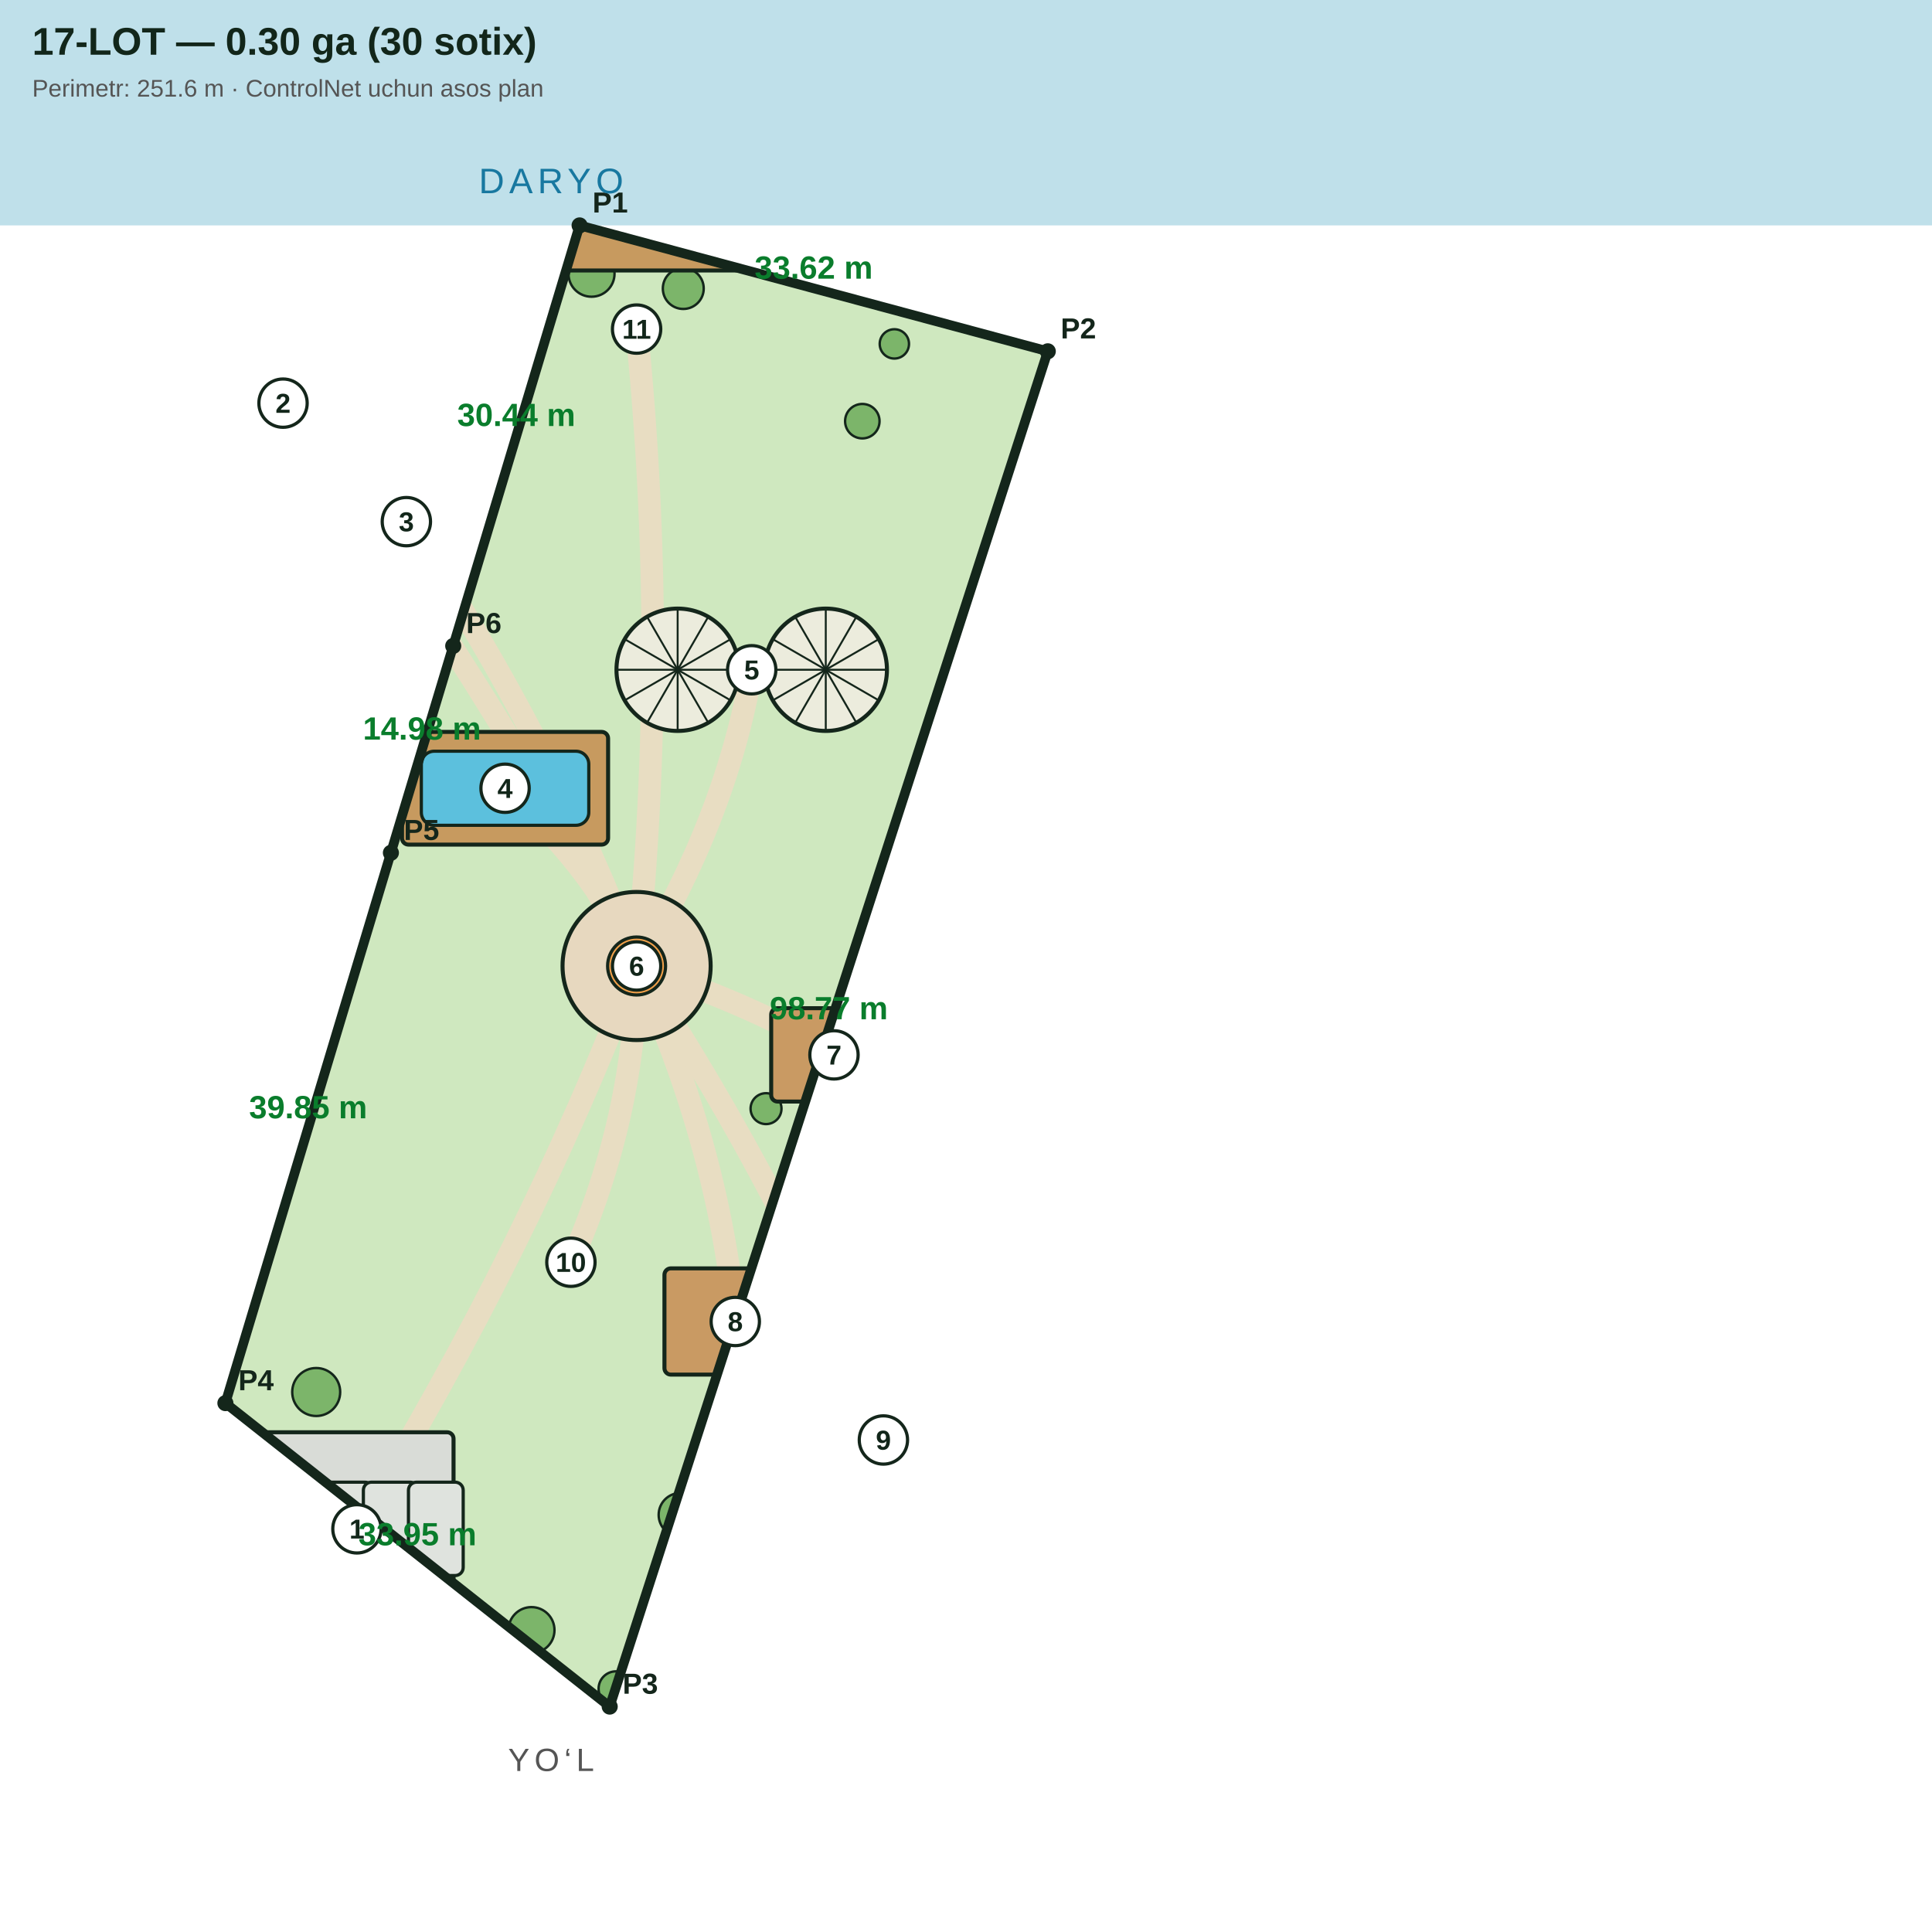
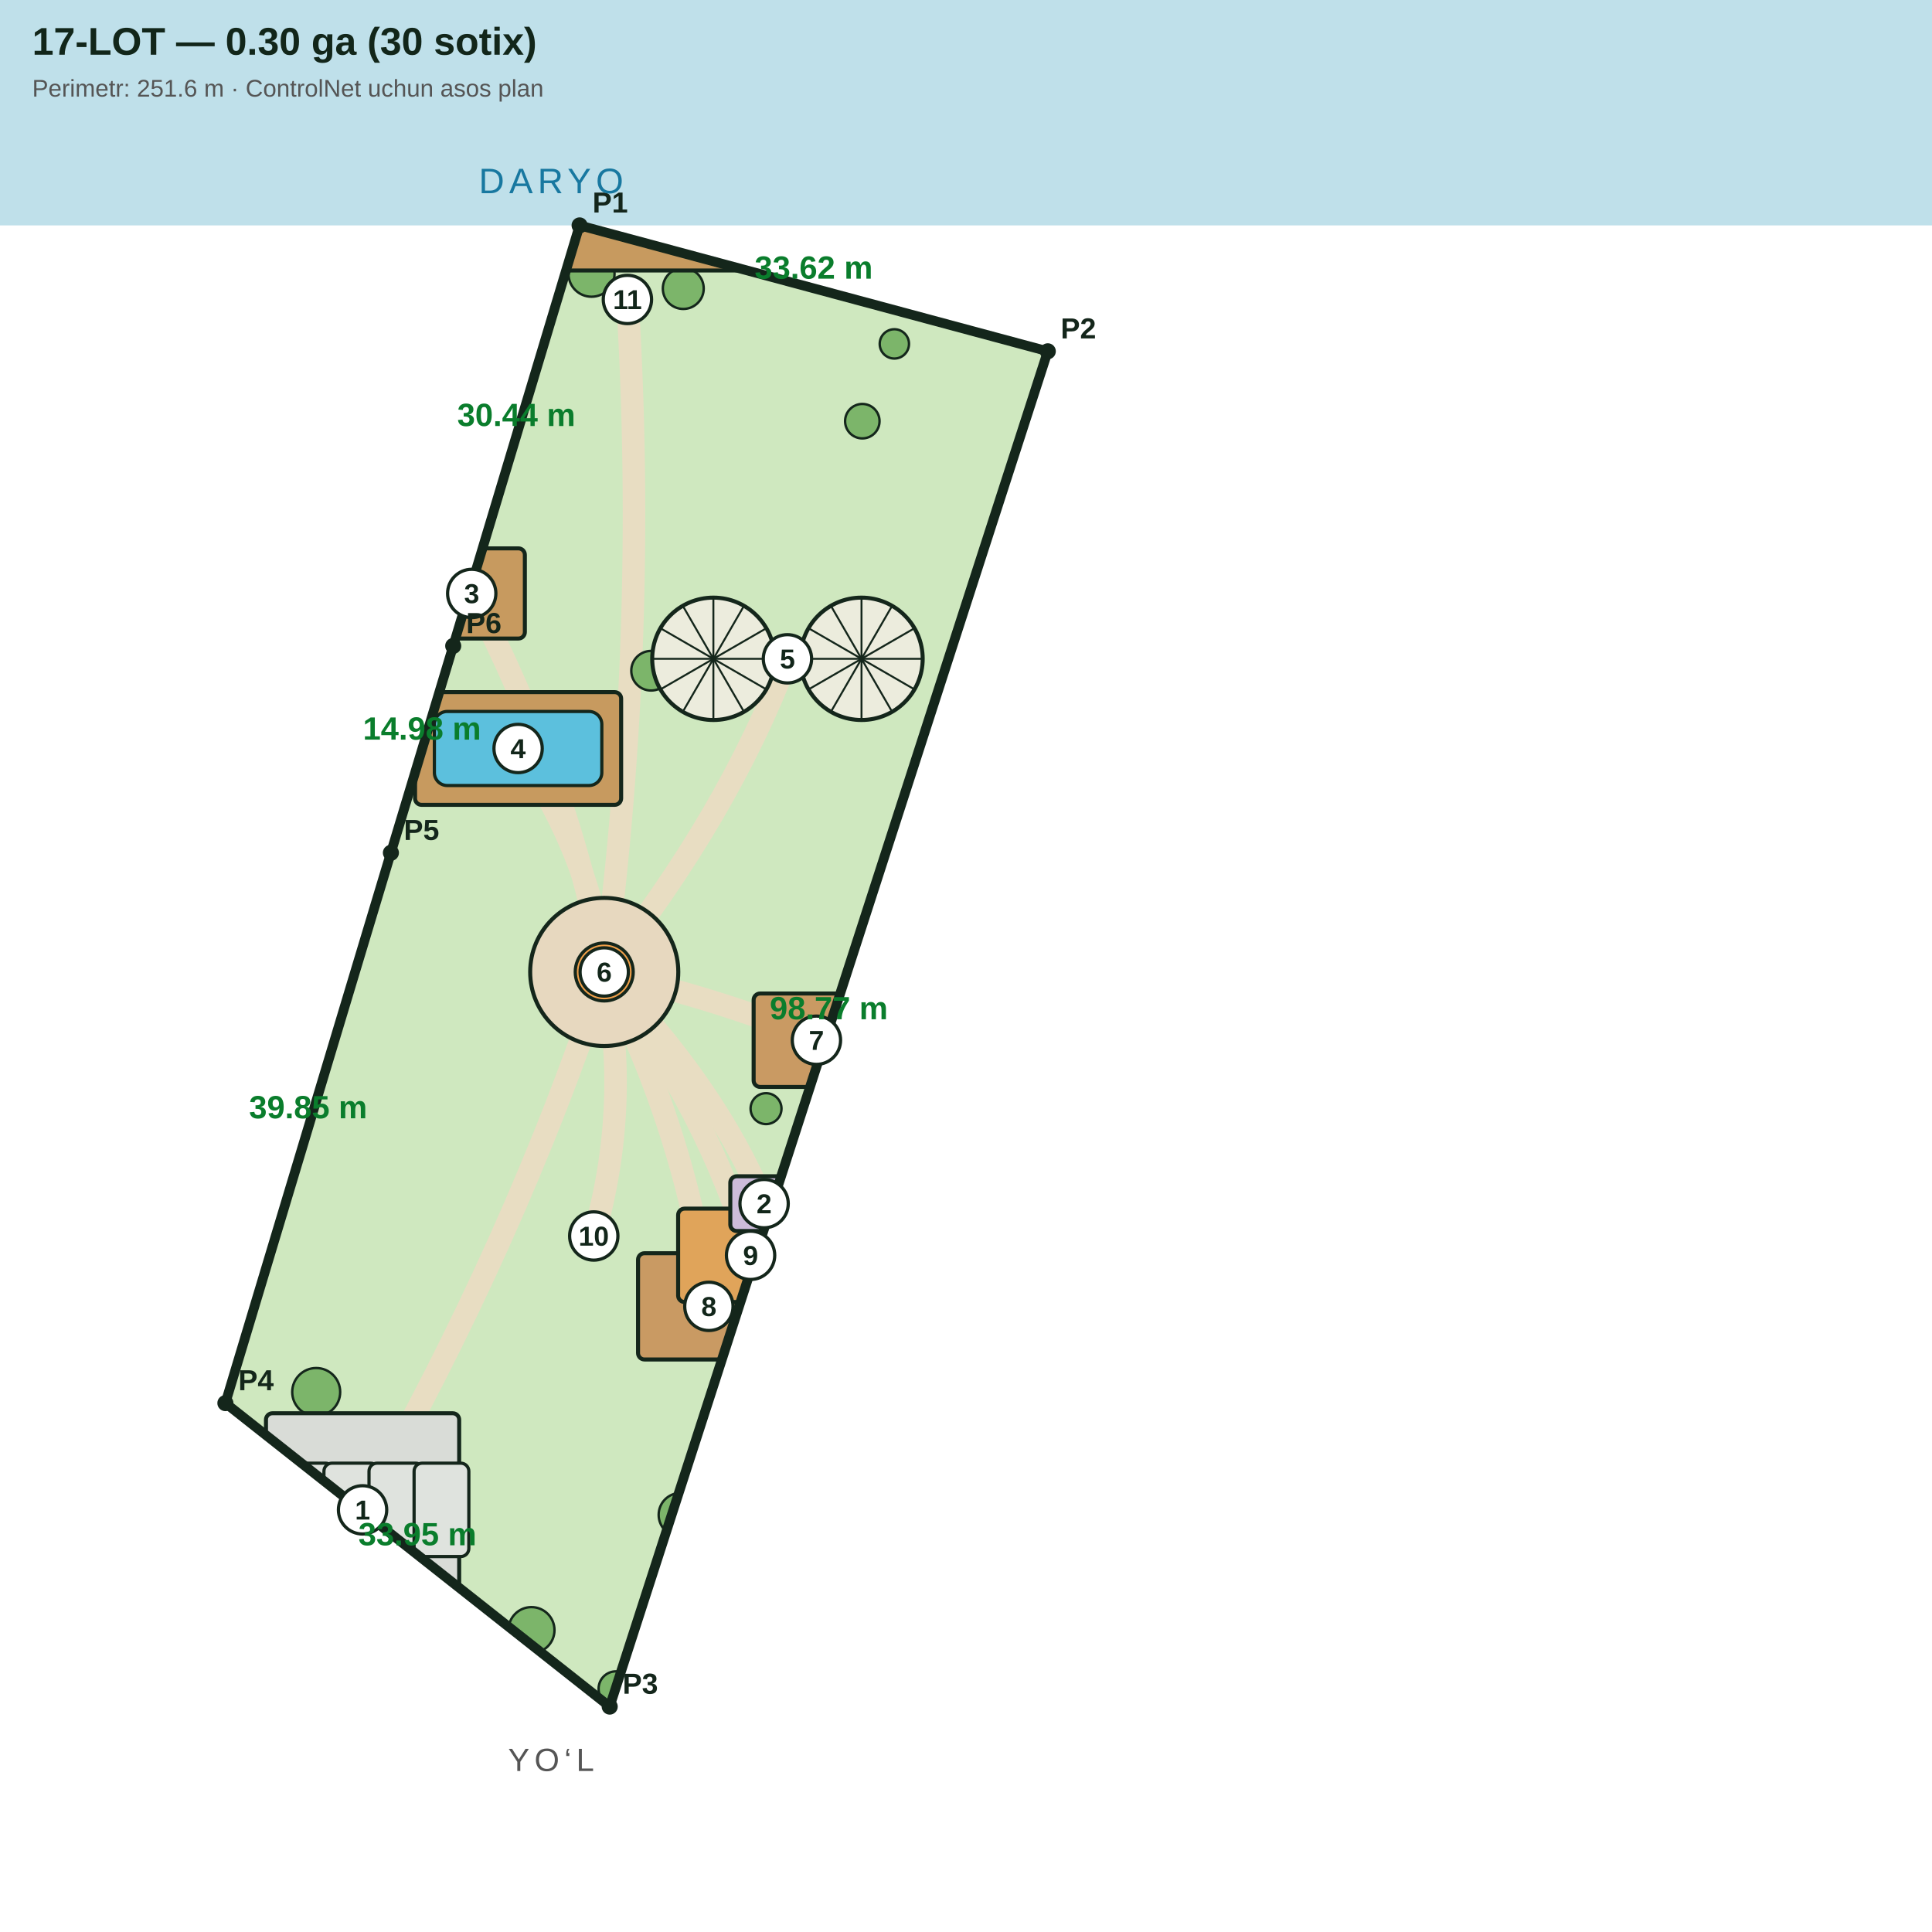
<svg xmlns="http://www.w3.org/2000/svg" width="1200" height="1200" viewBox="0 0 1200 1200" font-family="Arial, sans-serif">
  <rect width="1200" height="1200" fill="#ffffff" />
  <rect x="0" y="0" width="1200" height="140" fill="#bfe0ea" />
  <clipPath id="lot">
    <polygon points="360.0,140.0 650.8,218.2 378.7,1060.0 140.0,871.5 242.8,529.7 281.5,401.2" />
  </clipPath>
  <polygon points="360.0,140.0 650.8,218.2 378.7,1060.0 140.0,871.5 242.8,529.7 281.5,401.2" fill="#cfe8bf" />
  <g clip-path="url(#lot)">
-     <path d="M395.4,600.0 Q328.6,774.8 221.7,949.6" stroke="#e8ddc2" stroke-width="14" fill="none" stroke-linecap="round" />
-     <path d="M395.4,600.0 Q305.6,425.2 175.8,250.4" stroke="#e8ddc2" stroke-width="14" fill="none" stroke-linecap="round" />
-     <path d="M395.4,600.0 Q343.9,462.0 252.4,324.0" stroke="#e8ddc2" stroke-width="14" fill="none" stroke-linecap="round" />
-     <path d="M395.4,600.0 Q374.6,544.8 313.7,489.6" stroke="#e8ddc2" stroke-width="14" fill="none" stroke-linecap="round" />
-     <path d="M395.4,600.0 Q451.2,508.0 466.9,416.0" stroke="#e8ddc2" stroke-width="14" fill="none" stroke-linecap="round" />
-     <path d="M395.4,600.0 Q415.4,600.0 395.4,600.0" stroke="#e8ddc2" stroke-width="14" fill="none" stroke-linecap="round" />
-     <path d="M395.4,600.0 Q476.7,627.6 518.0,655.2" stroke="#e8ddc2" stroke-width="14" fill="none" stroke-linecap="round" />
-     <path d="M395.4,600.0 Q446.1,710.4 456.7,820.8" stroke="#e8ddc2" stroke-width="14" fill="none" stroke-linecap="round" />
-     <path d="M395.4,600.0 Q492.0,747.2 548.7,894.4" stroke="#e8ddc2" stroke-width="14" fill="none" stroke-linecap="round" />
-     <path d="M395.4,600.0 Q395.0,692.0 354.6,784.0" stroke="#e8ddc2" stroke-width="14" fill="none" stroke-linecap="round" />
-     <path d="M395.4,600.0 Q415.4,402.2 395.4,204.4" stroke="#e8ddc2" stroke-width="14" fill="none" stroke-linecap="round" />
+     <path d="M375.3,603.7 Q320.3,770.7 225.2,937.8" stroke="#e8ddc2" stroke-width="14" fill="none" stroke-linecap="round" />
+     <path d="M375.3,603.7 Q445.0,675.6 474.6,747.6" stroke="#e8ddc2" stroke-width="14" fill="none" stroke-linecap="round" />
+     <path d="M375.3,603.7 Q354.2,486.1 293.0,368.6" stroke="#e8ddc2" stroke-width="14" fill="none" stroke-linecap="round" />
+     <path d="M375.3,603.7 Q368.5,534.3 321.8,464.9" stroke="#e8ddc2" stroke-width="14" fill="none" stroke-linecap="round" />
+     <path d="M375.3,603.7 Q452.2,506.4 489.1,409.2" stroke="#e8ddc2" stroke-width="14" fill="none" stroke-linecap="round" />
+     <path d="M375.3,603.7 Q395.3,603.7 375.3,603.7" stroke="#e8ddc2" stroke-width="14" fill="none" stroke-linecap="round" />
+     <path d="M375.3,603.7 Q461.2,624.9 507.1,646.1" stroke="#e8ddc2" stroke-width="14" fill="none" stroke-linecap="round" />
+     <path d="M375.3,603.7 Q427.8,707.5 440.3,811.4" stroke="#e8ddc2" stroke-width="14" fill="none" stroke-linecap="round" />
+     <path d="M375.3,603.7 Q440.8,691.7 466.2,779.7" stroke="#e8ddc2" stroke-width="14" fill="none" stroke-linecap="round" />
+     <path d="M375.3,603.7 Q392.1,685.7 368.8,767.7" stroke="#e8ddc2" stroke-width="14" fill="none" stroke-linecap="round" />
+     <path d="M375.3,603.7 Q402.5,394.8 389.7,186.0" stroke="#e8ddc2" stroke-width="14" fill="none" stroke-linecap="round" />
    <circle cx="477.9" cy="958.7" r="9.2" fill="#7cb56a" stroke="#14261b" stroke-width="1.5" />
    <circle cx="622.8" cy="690.5" r="16.0" fill="#7cb56a" stroke="#14261b" stroke-width="1.5" />
    <circle cx="171.8" cy="312.4" r="15.1" fill="#7cb56a" stroke="#14261b" stroke-width="1.5" />
    <circle cx="627.9" cy="866.8" r="12.8" fill="#7cb56a" stroke="#14261b" stroke-width="1.5" />
    <circle cx="590.8" cy="472.3" r="11.2" fill="#7cb56a" stroke="#14261b" stroke-width="1.5" />
    <circle cx="181.8" cy="195.4" r="12.3" fill="#7cb56a" stroke="#14261b" stroke-width="1.5" />
    <circle cx="649.0" cy="929.7" r="14.7" fill="#7cb56a" stroke="#14261b" stroke-width="1.5" />
    <circle cx="555.5" cy="213.6" r="9.1" fill="#7cb56a" stroke="#14261b" stroke-width="1.5" />
    <circle cx="330.1" cy="1012.5" r="14.3" fill="#7cb56a" stroke="#14261b" stroke-width="1.5" />
    <circle cx="321.2" cy="177.3" r="11.6" fill="#7cb56a" stroke="#14261b" stroke-width="1.5" />
    <circle cx="535.6" cy="261.6" r="10.7" fill="#7cb56a" stroke="#14261b" stroke-width="1.5" />
    <circle cx="424.4" cy="179.2" r="12.7" fill="#7cb56a" stroke="#14261b" stroke-width="1.5" />
    <circle cx="422.7" cy="940.9" r="13.6" fill="#7cb56a" stroke="#14261b" stroke-width="1.5" />
    <circle cx="608.2" cy="766.6" r="11.3" fill="#7cb56a" stroke="#14261b" stroke-width="1.5" />
    <circle cx="604.4" cy="527.9" r="10.9" fill="#7cb56a" stroke="#14261b" stroke-width="1.5" />
    <circle cx="145.0" cy="367.0" r="11.4" fill="#7cb56a" stroke="#14261b" stroke-width="1.5" />
    <circle cx="512.4" cy="775.0" r="15.9" fill="#7cb56a" stroke="#14261b" stroke-width="1.5" />
    <circle cx="604.9" cy="1041.0" r="12.9" fill="#7cb56a" stroke="#14261b" stroke-width="1.5" />
    <circle cx="630.3" cy="517.1" r="11.7" fill="#7cb56a" stroke="#14261b" stroke-width="1.5" />
    <circle cx="196.4" cy="864.6" r="14.9" fill="#7cb56a" stroke="#14261b" stroke-width="1.5" />
    <circle cx="554.2" cy="1014.5" r="15.5" fill="#7cb56a" stroke="#14261b" stroke-width="1.5" />
    <circle cx="187.4" cy="350.7" r="14.9" fill="#7cb56a" stroke="#14261b" stroke-width="1.5" />
    <circle cx="475.8" cy="688.6" r="9.6" fill="#7cb56a" stroke="#14261b" stroke-width="1.5" />
    <circle cx="367.4" cy="170.0" r="14.3" fill="#7cb56a" stroke="#14261b" stroke-width="1.5" />
    <circle cx="326.0" cy="1033.9" r="14.2" fill="#7cb56a" stroke="#14261b" stroke-width="1.5" />
    <circle cx="649.9" cy="365.6" r="11.1" fill="#7cb56a" stroke="#14261b" stroke-width="1.5" />
    <circle cx="382.6" cy="1048.9" r="10.8" fill="#7cb56a" stroke="#14261b" stroke-width="1.5" />
    <circle cx="644.6" cy="299.8" r="12.3" fill="#7cb56a" stroke="#14261b" stroke-width="1.5" />
    <circle cx="404.4" cy="416.6" r="12.3" fill="#7cb56a" stroke="#14261b" stroke-width="1.5" />
    <circle cx="602.9" cy="496.7" r="16.0" fill="#7cb56a" stroke="#14261b" stroke-width="1.5" />
    <circle cx="190.4" cy="224.1" r="14.9" fill="#7cb56a" stroke="#14261b" stroke-width="1.5" />
    <circle cx="153.4" cy="566.3" r="14.3" fill="#7cb56a" stroke="#14261b" stroke-width="1.5" />
    <circle cx="545.6" cy="666.1" r="12.8" fill="#7cb56a" stroke="#14261b" stroke-width="1.5" />
    <rect x="201.3" y="138.0" width="388.2" height="30" fill="#c79a5f" stroke="#14261b" stroke-width="2.5" />
-     <rect x="161.7" y="889.6" width="120.0" height="120.0" rx="4" fill="#d9dcd7" stroke="#14261b" stroke-width="2.5" />
-     <rect x="169.7" y="920.6" width="34" height="58" rx="5" fill="#dfe3de" stroke="#14261b" stroke-width="2" />
-     <rect x="197.7" y="920.6" width="34" height="58" rx="5" fill="#dfe3de" stroke="#14261b" stroke-width="2" />
-     <rect x="225.7" y="920.6" width="34" height="58" rx="5" fill="#dfe3de" stroke="#14261b" stroke-width="2" />
-     <rect x="253.7" y="920.6" width="34" height="58" rx="5" fill="#dfe3de" stroke="#14261b" stroke-width="2" />
-     <rect x="249.7" y="454.6" width="128.0" height="70.0" rx="4" fill="#c79a5f" stroke="#14261b" stroke-width="2.5" />
-     <rect x="261.7" y="466.6" width="104" height="46" rx="8" fill="#5cc0dd" stroke="#14261b" stroke-width="2" />
-     <circle cx="420.9" cy="416.0" r="38" fill="#ececdd" stroke="#14261b" stroke-width="2.5" />
-     <line x1="420.9" y1="416.0" x2="458.9" y2="416.0" stroke="#14261b" stroke-width="1.2" />
-     <line x1="420.9" y1="416.0" x2="453.8" y2="435.0" stroke="#14261b" stroke-width="1.2" />
-     <line x1="420.9" y1="416.0" x2="439.9" y2="448.9" stroke="#14261b" stroke-width="1.2" />
-     <line x1="420.9" y1="416.0" x2="420.9" y2="454.0" stroke="#14261b" stroke-width="1.2" />
-     <line x1="420.9" y1="416.0" x2="401.9" y2="448.9" stroke="#14261b" stroke-width="1.2" />
-     <line x1="420.9" y1="416.0" x2="388.0" y2="435.0" stroke="#14261b" stroke-width="1.2" />
-     <line x1="420.9" y1="416.0" x2="382.9" y2="416.0" stroke="#14261b" stroke-width="1.2" />
-     <line x1="420.9" y1="416.0" x2="388.0" y2="397.0" stroke="#14261b" stroke-width="1.2" />
-     <line x1="420.9" y1="416.0" x2="401.9" y2="383.1" stroke="#14261b" stroke-width="1.2" />
-     <line x1="420.9" y1="416.0" x2="420.9" y2="378.0" stroke="#14261b" stroke-width="1.2" />
-     <line x1="420.9" y1="416.0" x2="439.9" y2="383.1" stroke="#14261b" stroke-width="1.2" />
-     <line x1="420.9" y1="416.0" x2="453.8" y2="397.0" stroke="#14261b" stroke-width="1.2" />
-     <circle cx="512.9" cy="416.0" r="38" fill="#ececdd" stroke="#14261b" stroke-width="2.5" />
-     <line x1="512.9" y1="416.0" x2="550.9" y2="416.0" stroke="#14261b" stroke-width="1.2" />
-     <line x1="512.9" y1="416.0" x2="545.8" y2="435.0" stroke="#14261b" stroke-width="1.2" />
-     <line x1="512.9" y1="416.0" x2="531.9" y2="448.9" stroke="#14261b" stroke-width="1.2" />
-     <line x1="512.9" y1="416.0" x2="512.9" y2="454.0" stroke="#14261b" stroke-width="1.2" />
-     <line x1="512.9" y1="416.0" x2="493.9" y2="448.9" stroke="#14261b" stroke-width="1.2" />
-     <line x1="512.9" y1="416.0" x2="480.0" y2="435.0" stroke="#14261b" stroke-width="1.2" />
-     <line x1="512.9" y1="416.0" x2="474.9" y2="416.0" stroke="#14261b" stroke-width="1.2" />
-     <line x1="512.9" y1="416.0" x2="480.0" y2="397.0" stroke="#14261b" stroke-width="1.2" />
-     <line x1="512.9" y1="416.0" x2="493.9" y2="383.1" stroke="#14261b" stroke-width="1.2" />
-     <line x1="512.9" y1="416.0" x2="512.9" y2="378.0" stroke="#14261b" stroke-width="1.2" />
-     <line x1="512.9" y1="416.0" x2="531.9" y2="383.1" stroke="#14261b" stroke-width="1.2" />
-     <line x1="512.9" y1="416.0" x2="545.8" y2="397.0" stroke="#14261b" stroke-width="1.2" />
-     <circle cx="395.4" cy="600.0" r="46" fill="#e7d8bf" stroke="#14261b" stroke-width="2.5" />
-     <circle cx="395.4" cy="600.0" r="18" fill="#f0a04a" stroke="#14261b" stroke-width="2" />
-     <rect x="479.0" y="626.2" width="78.0" height="58.0" rx="4" fill="#c99a63" stroke="#14261b" stroke-width="2.5" />
-     <rect x="412.7" y="787.8" width="88.0" height="66.0" rx="4" fill="#c99a63" stroke="#14261b" stroke-width="2.5" />
-     <rect x="219.4" y="296.0" width="66.0" height="56.0" rx="4" fill="#c79a5f" stroke="#14261b" stroke-width="2.5" />
-     <rect x="503.7" y="865.4" width="90.0" height="58.0" rx="4" fill="#e0a45a" stroke="#14261b" stroke-width="2.5" />
-     <line x1="548.7" y1="865.4" x2="548.7" y2="923.4" stroke="#fff" stroke-width="2" />
-     <circle cx="548.7" cy="894.4" r="12" fill="none" stroke="#fff" stroke-width="2" />
-     <rect x="154.8" y="233.4" width="42.0" height="34.0" rx="4" fill="#cdbcda" stroke="#14261b" stroke-width="2.5" />
+     <rect x="165.2" y="877.8" width="120.0" height="120.0" rx="4" fill="#d9dcd7" stroke="#14261b" stroke-width="2.5" />
+     <rect x="173.2" y="908.8" width="34" height="58" rx="5" fill="#dfe3de" stroke="#14261b" stroke-width="2" />
+     <rect x="201.2" y="908.8" width="34" height="58" rx="5" fill="#dfe3de" stroke="#14261b" stroke-width="2" />
+     <rect x="229.2" y="908.8" width="34" height="58" rx="5" fill="#dfe3de" stroke="#14261b" stroke-width="2" />
+     <rect x="257.2" y="908.8" width="34" height="58" rx="5" fill="#dfe3de" stroke="#14261b" stroke-width="2" />
+     <rect x="257.8" y="429.9" width="128.0" height="70.0" rx="4" fill="#c79a5f" stroke="#14261b" stroke-width="2.5" />
+     <rect x="269.8" y="441.9" width="104" height="46" rx="8" fill="#5cc0dd" stroke="#14261b" stroke-width="2" />
+     <circle cx="443.1" cy="409.2" r="38" fill="#ececdd" stroke="#14261b" stroke-width="2.5" />
+     <line x1="443.1" y1="409.2" x2="481.1" y2="409.2" stroke="#14261b" stroke-width="1.2" />
+     <line x1="443.1" y1="409.2" x2="476.0" y2="428.2" stroke="#14261b" stroke-width="1.2" />
+     <line x1="443.1" y1="409.2" x2="462.1" y2="442.1" stroke="#14261b" stroke-width="1.2" />
+     <line x1="443.1" y1="409.2" x2="443.1" y2="447.2" stroke="#14261b" stroke-width="1.2" />
+     <line x1="443.1" y1="409.2" x2="424.1" y2="442.1" stroke="#14261b" stroke-width="1.2" />
+     <line x1="443.1" y1="409.2" x2="410.2" y2="428.2" stroke="#14261b" stroke-width="1.2" />
+     <line x1="443.1" y1="409.2" x2="405.1" y2="409.2" stroke="#14261b" stroke-width="1.2" />
+     <line x1="443.1" y1="409.2" x2="410.2" y2="390.2" stroke="#14261b" stroke-width="1.2" />
+     <line x1="443.1" y1="409.2" x2="424.1" y2="376.3" stroke="#14261b" stroke-width="1.2" />
+     <line x1="443.1" y1="409.2" x2="443.1" y2="371.2" stroke="#14261b" stroke-width="1.2" />
+     <line x1="443.1" y1="409.2" x2="462.1" y2="376.3" stroke="#14261b" stroke-width="1.2" />
+     <line x1="443.1" y1="409.2" x2="476.0" y2="390.2" stroke="#14261b" stroke-width="1.2" />
+     <circle cx="535.1" cy="409.2" r="38" fill="#ececdd" stroke="#14261b" stroke-width="2.5" />
+     <line x1="535.1" y1="409.2" x2="573.1" y2="409.2" stroke="#14261b" stroke-width="1.2" />
+     <line x1="535.1" y1="409.2" x2="568.0" y2="428.2" stroke="#14261b" stroke-width="1.2" />
+     <line x1="535.1" y1="409.2" x2="554.1" y2="442.1" stroke="#14261b" stroke-width="1.2" />
+     <line x1="535.1" y1="409.2" x2="535.1" y2="447.2" stroke="#14261b" stroke-width="1.2" />
+     <line x1="535.1" y1="409.2" x2="516.1" y2="442.1" stroke="#14261b" stroke-width="1.2" />
+     <line x1="535.1" y1="409.2" x2="502.2" y2="428.2" stroke="#14261b" stroke-width="1.2" />
+     <line x1="535.1" y1="409.2" x2="497.1" y2="409.2" stroke="#14261b" stroke-width="1.2" />
+     <line x1="535.1" y1="409.2" x2="502.2" y2="390.2" stroke="#14261b" stroke-width="1.2" />
+     <line x1="535.1" y1="409.2" x2="516.1" y2="376.3" stroke="#14261b" stroke-width="1.2" />
+     <line x1="535.1" y1="409.2" x2="535.1" y2="371.2" stroke="#14261b" stroke-width="1.2" />
+     <line x1="535.1" y1="409.2" x2="554.1" y2="376.3" stroke="#14261b" stroke-width="1.2" />
+     <line x1="535.1" y1="409.2" x2="568.0" y2="390.2" stroke="#14261b" stroke-width="1.2" />
+     <circle cx="375.3" cy="603.7" r="46" fill="#e7d8bf" stroke="#14261b" stroke-width="2.5" />
+     <circle cx="375.3" cy="603.7" r="18" fill="#f0a04a" stroke="#14261b" stroke-width="2" />
+     <rect x="468.1" y="617.1" width="78.0" height="58.0" rx="4" fill="#c99a63" stroke="#14261b" stroke-width="2.5" />
+     <rect x="396.3" y="778.4" width="88.0" height="66.0" rx="4" fill="#c99a63" stroke="#14261b" stroke-width="2.5" />
+     <rect x="260.0" y="340.6" width="66.0" height="56.0" rx="4" fill="#c79a5f" stroke="#14261b" stroke-width="2.5" />
+     <rect x="421.2" y="750.7" width="90.0" height="58.0" rx="4" fill="#e0a45a" stroke="#14261b" stroke-width="2.5" />
+     <line x1="466.2" y1="750.7" x2="466.2" y2="808.7" stroke="#fff" stroke-width="2" />
+     <circle cx="466.2" cy="779.7" r="12" fill="none" stroke="#fff" stroke-width="2" />
+     <rect x="453.6" y="730.6" width="42.0" height="34.0" rx="4" fill="#cdbcda" stroke="#14261b" stroke-width="2.5" />
  </g>
  <polygon points="360.0,140.0 650.8,218.2 378.7,1060.0 140.0,871.5 242.8,529.7 281.5,401.2" fill="none" stroke="#14261b" stroke-width="6" stroke-linejoin="round" />
-   <circle cx="221.7" cy="949.6" r="15" fill="#fff" stroke="#14261b" stroke-width="2" />
-   <text x="221.7" y="955.6" font-size="17" fill="#12261a" text-anchor="middle" font-weight="700">1</text>
-   <circle cx="175.8" cy="250.4" r="15" fill="#fff" stroke="#14261b" stroke-width="2" />
-   <text x="175.8" y="256.4" font-size="17" fill="#12261a" text-anchor="middle" font-weight="700">2</text>
-   <circle cx="252.4" cy="324.0" r="15" fill="#fff" stroke="#14261b" stroke-width="2" />
-   <text x="252.4" y="330.0" font-size="17" fill="#12261a" text-anchor="middle" font-weight="700">3</text>
-   <circle cx="313.7" cy="489.6" r="15" fill="#fff" stroke="#14261b" stroke-width="2" />
-   <text x="313.7" y="495.6" font-size="17" fill="#12261a" text-anchor="middle" font-weight="700">4</text>
-   <circle cx="466.9" cy="416.0" r="15" fill="#fff" stroke="#14261b" stroke-width="2" />
-   <text x="466.9" y="422.0" font-size="17" fill="#12261a" text-anchor="middle" font-weight="700">5</text>
-   <circle cx="395.4" cy="600.0" r="15" fill="#fff" stroke="#14261b" stroke-width="2" />
-   <text x="395.4" y="606.0" font-size="17" fill="#12261a" text-anchor="middle" font-weight="700">6</text>
-   <circle cx="518.0" cy="655.2" r="15" fill="#fff" stroke="#14261b" stroke-width="2" />
-   <text x="518.0" y="661.2" font-size="17" fill="#12261a" text-anchor="middle" font-weight="700">7</text>
-   <circle cx="456.7" cy="820.8" r="15" fill="#fff" stroke="#14261b" stroke-width="2" />
-   <text x="456.7" y="826.8" font-size="17" fill="#12261a" text-anchor="middle" font-weight="700">8</text>
-   <circle cx="548.7" cy="894.4" r="15" fill="#fff" stroke="#14261b" stroke-width="2" />
-   <text x="548.7" y="900.4" font-size="17" fill="#12261a" text-anchor="middle" font-weight="700">9</text>
-   <circle cx="354.6" cy="784.0" r="15" fill="#fff" stroke="#14261b" stroke-width="2" />
-   <text x="354.6" y="790.0" font-size="17" fill="#12261a" text-anchor="middle" font-weight="700">10</text>
-   <circle cx="395.4" cy="204.4" r="15" fill="#fff" stroke="#14261b" stroke-width="2" />
-   <text x="395.4" y="210.4" font-size="17" fill="#12261a" text-anchor="middle" font-weight="700">11</text>
+   <circle cx="225.2" cy="937.8" r="15" fill="#fff" stroke="#14261b" stroke-width="2" />
+   <text x="225.2" y="943.8" font-size="17" fill="#12261a" text-anchor="middle" font-weight="700">1</text>
+   <circle cx="474.6" cy="747.6" r="15" fill="#fff" stroke="#14261b" stroke-width="2" />
+   <text x="474.6" y="753.6" font-size="17" fill="#12261a" text-anchor="middle" font-weight="700">2</text>
+   <circle cx="293.0" cy="368.6" r="15" fill="#fff" stroke="#14261b" stroke-width="2" />
+   <text x="293.0" y="374.6" font-size="17" fill="#12261a" text-anchor="middle" font-weight="700">3</text>
+   <circle cx="321.8" cy="464.9" r="15" fill="#fff" stroke="#14261b" stroke-width="2" />
+   <text x="321.8" y="470.9" font-size="17" fill="#12261a" text-anchor="middle" font-weight="700">4</text>
+   <circle cx="489.1" cy="409.2" r="15" fill="#fff" stroke="#14261b" stroke-width="2" />
+   <text x="489.1" y="415.2" font-size="17" fill="#12261a" text-anchor="middle" font-weight="700">5</text>
+   <circle cx="375.3" cy="603.7" r="15" fill="#fff" stroke="#14261b" stroke-width="2" />
+   <text x="375.3" y="609.7" font-size="17" fill="#12261a" text-anchor="middle" font-weight="700">6</text>
+   <circle cx="507.1" cy="646.1" r="15" fill="#fff" stroke="#14261b" stroke-width="2" />
+   <text x="507.1" y="652.1" font-size="17" fill="#12261a" text-anchor="middle" font-weight="700">7</text>
+   <circle cx="440.3" cy="811.4" r="15" fill="#fff" stroke="#14261b" stroke-width="2" />
+   <text x="440.3" y="817.4" font-size="17" fill="#12261a" text-anchor="middle" font-weight="700">8</text>
+   <circle cx="466.2" cy="779.7" r="15" fill="#fff" stroke="#14261b" stroke-width="2" />
+   <text x="466.2" y="785.7" font-size="17" fill="#12261a" text-anchor="middle" font-weight="700">9</text>
+   <circle cx="368.8" cy="767.7" r="15" fill="#fff" stroke="#14261b" stroke-width="2" />
+   <text x="368.8" y="773.7" font-size="17" fill="#12261a" text-anchor="middle" font-weight="700">10</text>
+   <circle cx="389.7" cy="186.0" r="15" fill="#fff" stroke="#14261b" stroke-width="2" />
+   <text x="389.7" y="192.0" font-size="17" fill="#12261a" text-anchor="middle" font-weight="700">11</text>
  <circle cx="360.0" cy="140.0" r="5" fill="#14261b" />
  <text x="368.0" y="132.0" font-size="18" fill="#14261b" font-weight="700">P1</text>
  <circle cx="650.8" cy="218.2" r="5" fill="#14261b" />
  <text x="658.8" y="210.2" font-size="18" fill="#14261b" font-weight="700">P2</text>
  <circle cx="378.7" cy="1060.0" r="5" fill="#14261b" />
  <text x="386.7" y="1052.0" font-size="18" fill="#14261b" font-weight="700">P3</text>
  <circle cx="140.0" cy="871.5" r="5" fill="#14261b" />
  <text x="148.0" y="863.5" font-size="18" fill="#14261b" font-weight="700">P4</text>
  <circle cx="242.8" cy="529.7" r="5" fill="#14261b" />
  <text x="250.8" y="521.7" font-size="18" fill="#14261b" font-weight="700">P5</text>
  <circle cx="281.5" cy="401.2" r="5" fill="#14261b" />
  <text x="289.5" y="393.2" font-size="18" fill="#14261b" font-weight="700">P6</text>
  <text x="505.4" y="173.1" font-size="20" fill="#0a7d2c" text-anchor="middle" font-weight="700">33.62 m</text>
  <text x="514.8" y="633.1" font-size="20" fill="#0a7d2c" text-anchor="middle" font-weight="700">98.77 m</text>
  <text x="259.3" y="959.8" font-size="20" fill="#0a7d2c" text-anchor="middle" font-weight="700">33.95 m</text>
  <text x="191.4" y="694.6" font-size="20" fill="#0a7d2c" text-anchor="middle" font-weight="700">39.85 m</text>
  <text x="262.1" y="459.4" font-size="20" fill="#0a7d2c" text-anchor="middle" font-weight="700">14.98 m</text>
  <text x="320.7" y="264.6" font-size="20" fill="#0a7d2c" text-anchor="middle" font-weight="700">30.44 m</text>
  <text x="342.3" y="120.0" font-size="22" fill="#1878a0" letter-spacing="3" text-anchor="middle">DARYO</text>
  <text x="342.3" y="1100.0" font-size="20" fill="#555" letter-spacing="3" text-anchor="middle">YO‘L</text>
  <text x="20" y="34" font-size="24" fill="#12261a" font-weight="800">17-LOT — 0.30 ga (30 sotix)</text>
  <text x="20" y="60" font-size="15" fill="#555">Perimetr: 251.6 m · ControlNet uchun asos plan</text>
</svg>
